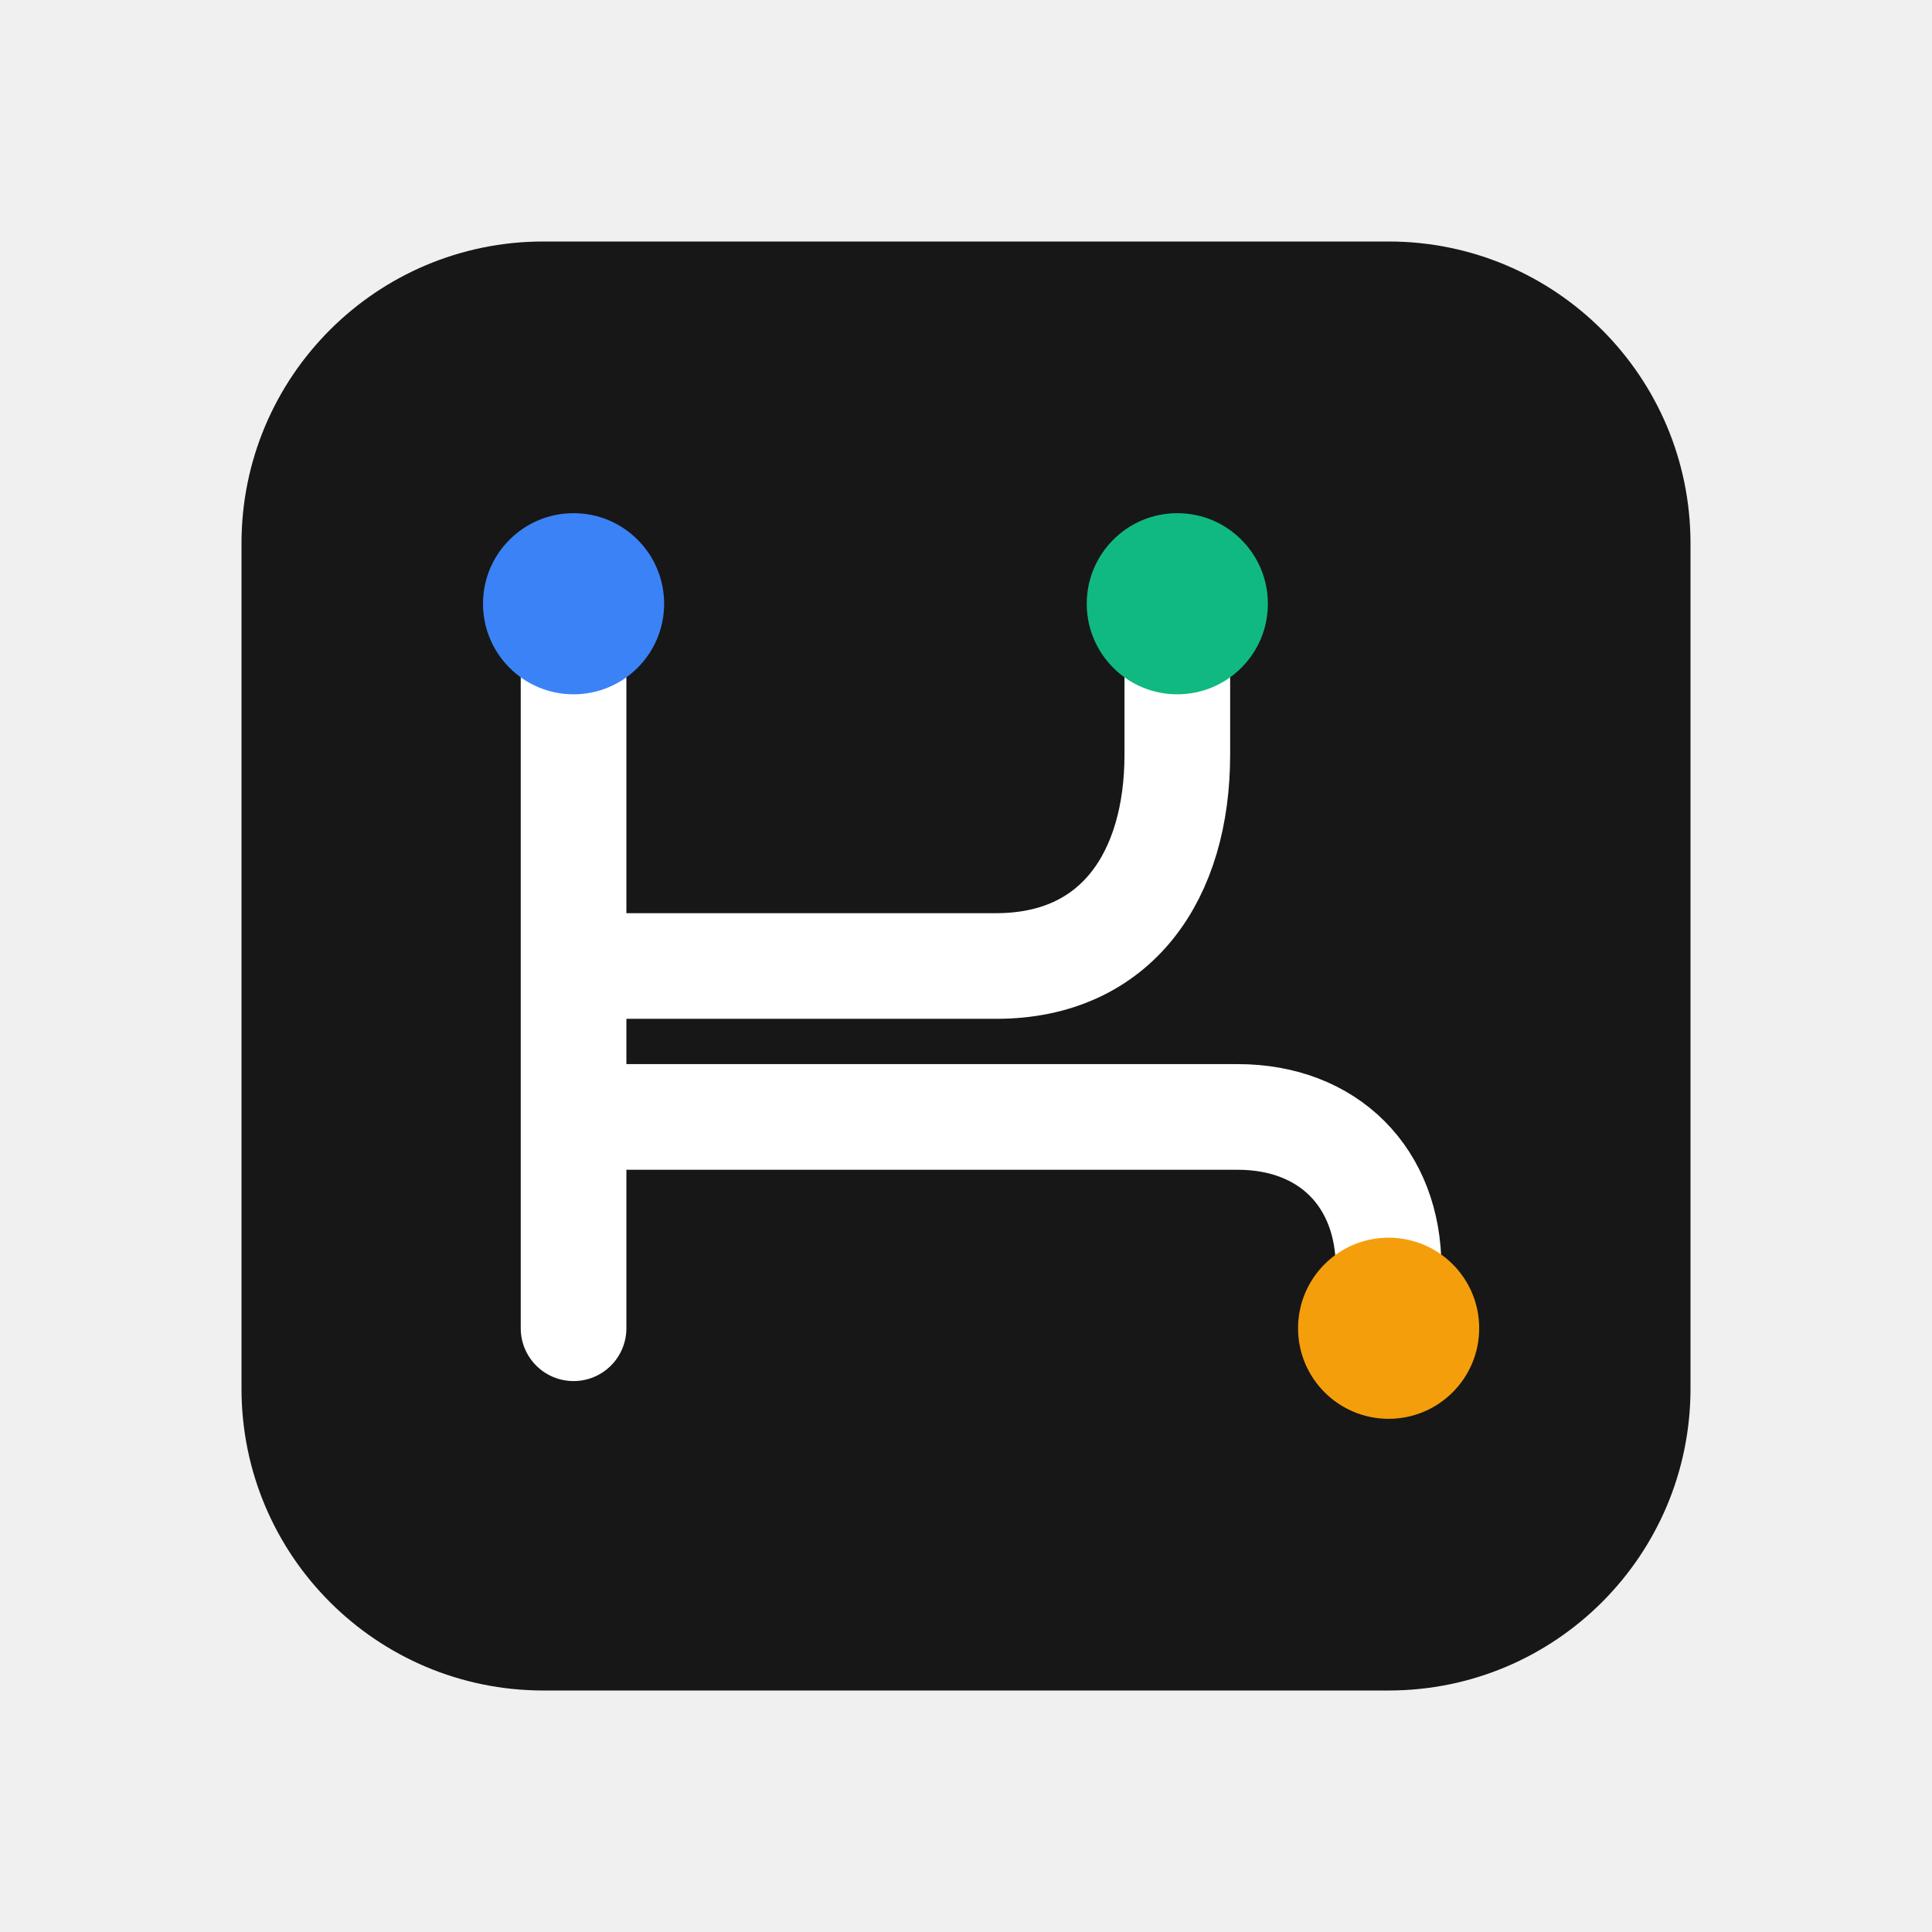
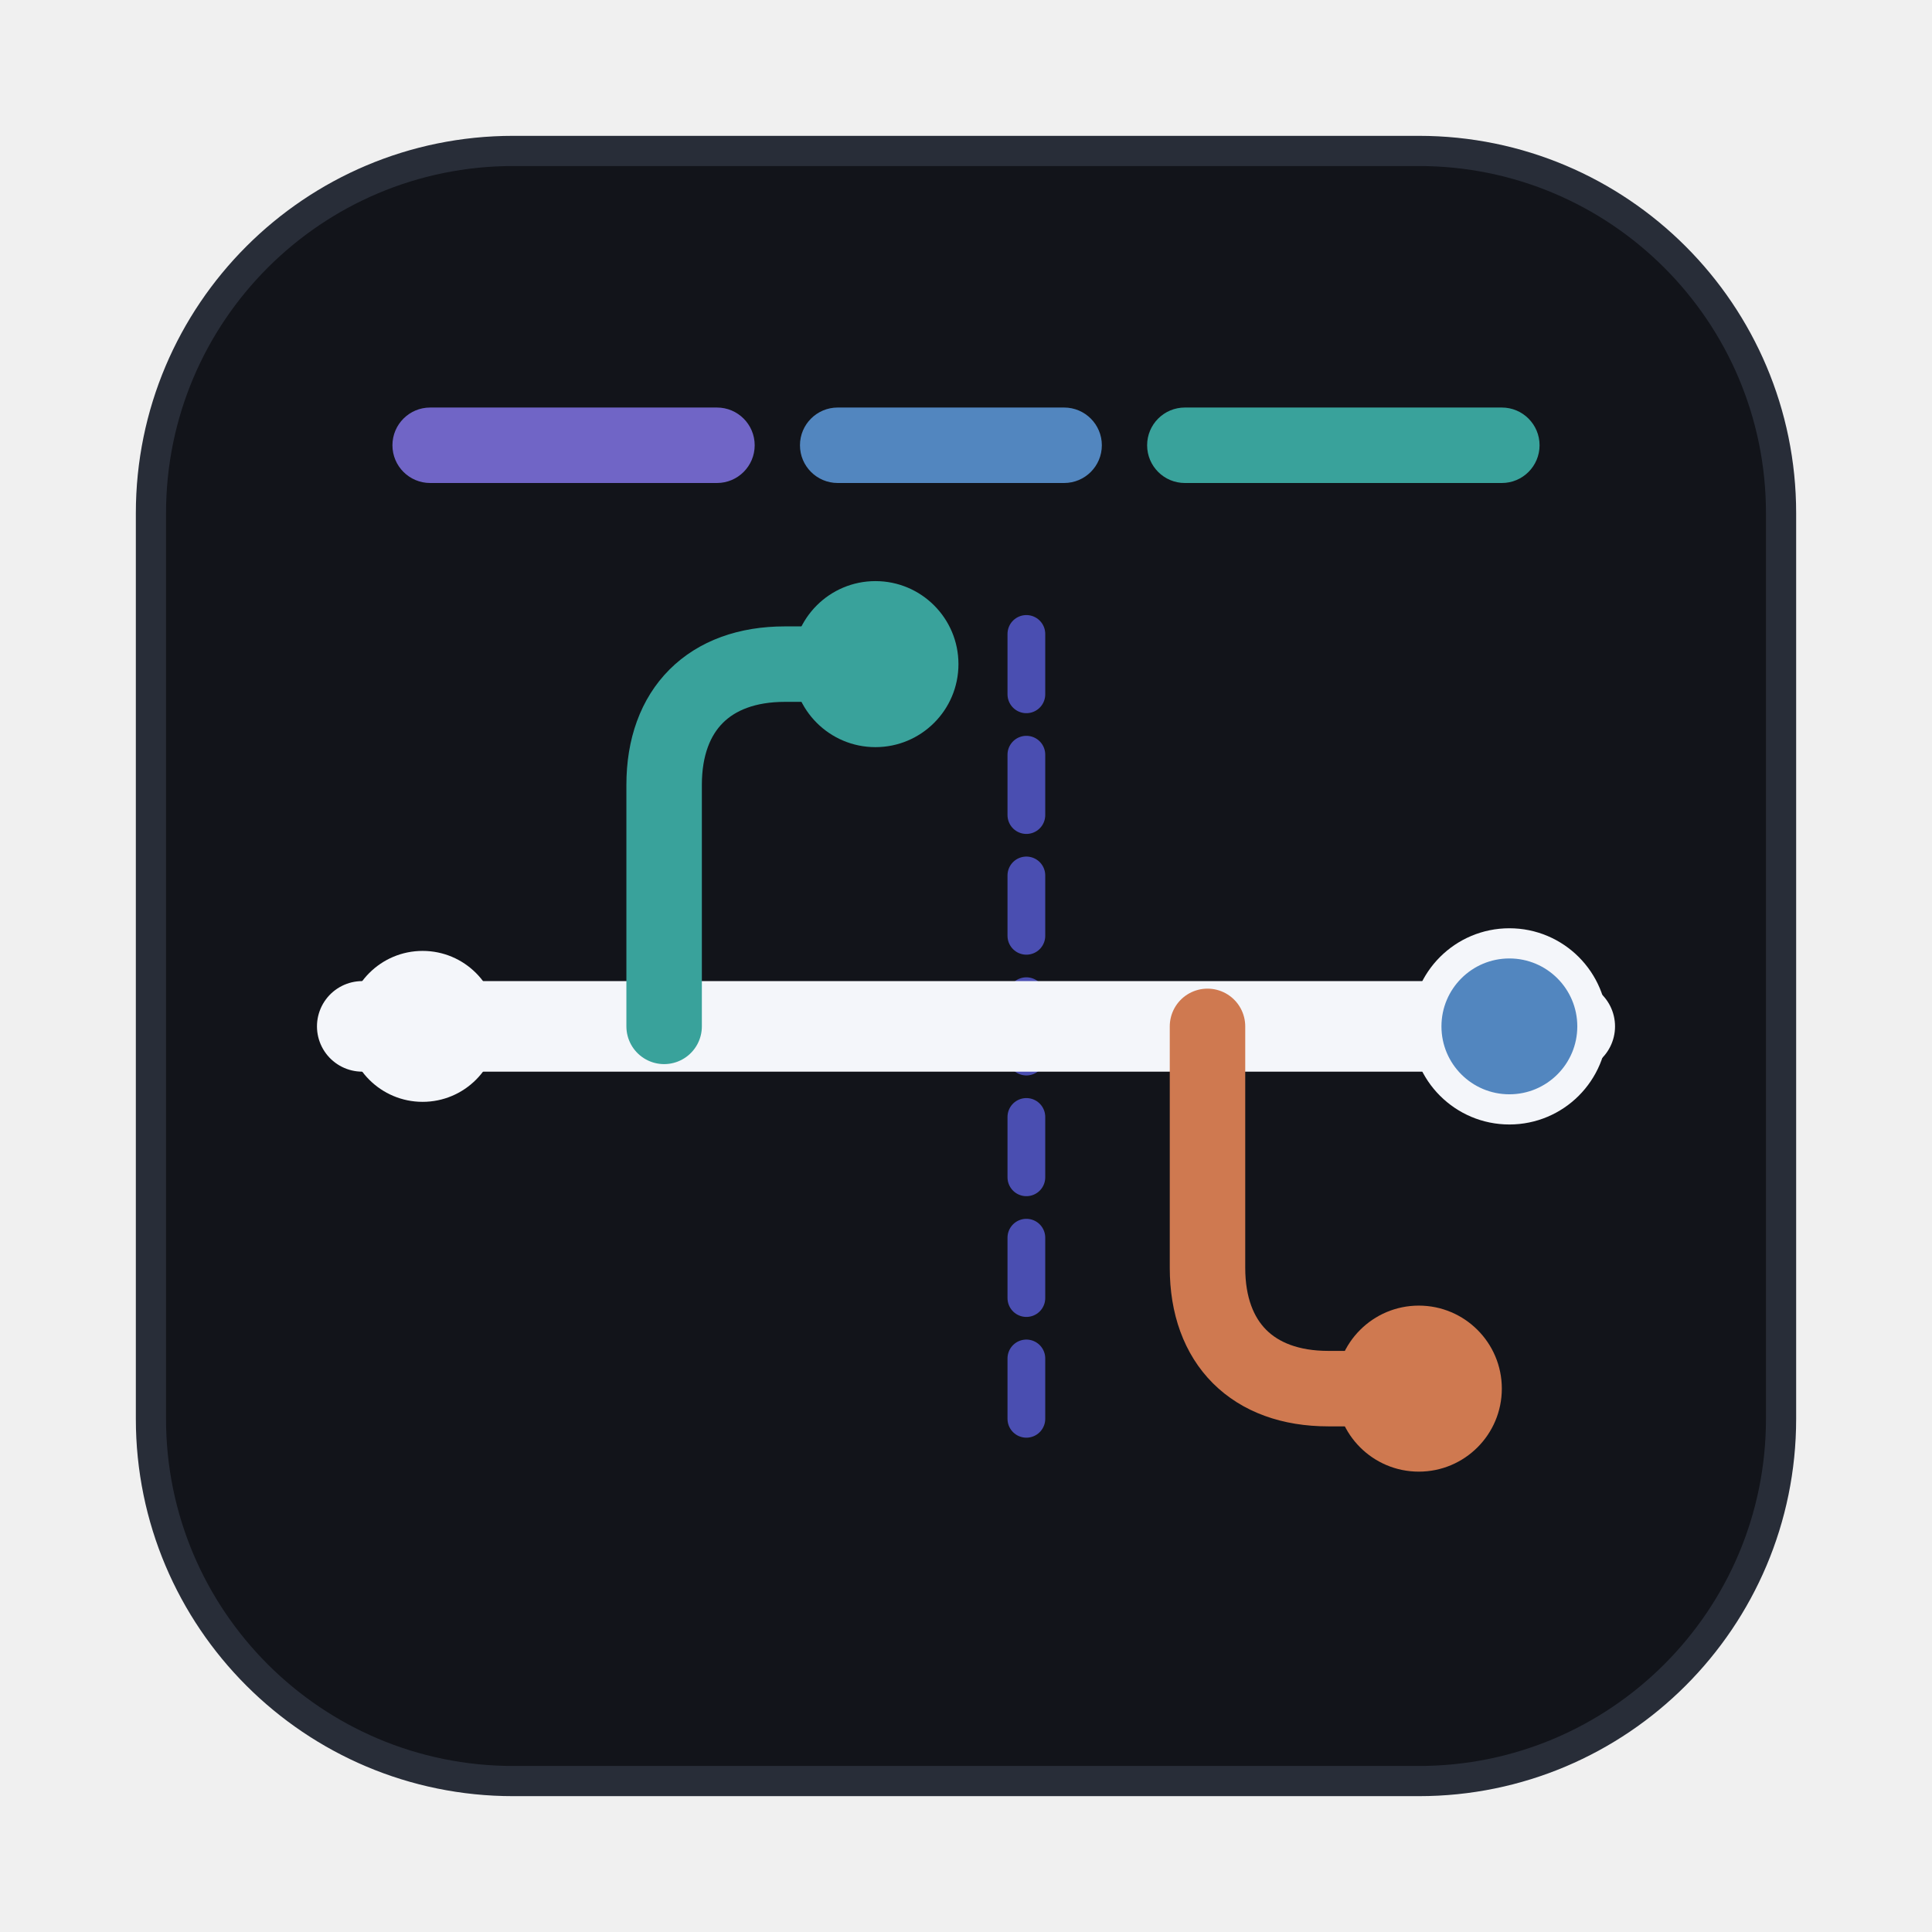
<svg xmlns="http://www.w3.org/2000/svg" viewBox="0 0 128 128" fill="none">
-   <rect x="16" y="16" width="96" height="96" rx="20" fill="#171717" />
-   <path d="M38 88V40M38 64H66C74 64 78 58 78 50V40M38 74H82C88 74 92 78 92 84V88" stroke="#ffffff" stroke-width="7" stroke-linecap="round" stroke-linejoin="round" />
-   <circle cx="38" cy="40" r="6" fill="#3b82f6" />
-   <circle cx="78" cy="40" r="6" fill="#10b981" />
-   <circle cx="92" cy="88" r="6" fill="#f59e0b" />
+   <rect x="10" y="10" width="108" height="108" rx="24" fill="#12141a" stroke="#282d38" stroke-width="2" />
+   <rect x="26" y="27" width="24" height="5" rx="2.5" fill="#7065c6" />
+   <rect x="53" y="27" width="20" height="5" rx="2.5" fill="#5286bf" />
+   <rect x="76" y="27" width="26" height="5" rx="2.5" fill="#39a29b" />
+   <path d="M68 42V96" stroke="#6366f1" stroke-width="2.5" stroke-dasharray="4 4" stroke-linecap="round" opacity="0.7" />
+   <path d="M24 68H104" stroke="#f4f6fa" stroke-width="6" stroke-linecap="round" />
+   <path d="M44 68V52C44 47 47 44 52 44H58" stroke="#39a29b" stroke-width="5" stroke-linecap="round" stroke-linejoin="round" />
+   <circle cx="58" cy="44" r="5.5" fill="#39a29b" />
+   <path d="M80 68V84C80 89 83 92 88 92H94" stroke="#cf7950" stroke-width="5" stroke-linecap="round" stroke-linejoin="round" />
+   <circle cx="94" cy="92" r="5.5" fill="#cf7950" />
+   <circle cx="28" cy="68" r="5" fill="#f4f6fa" />
+   <circle cx="100" cy="68" r="5.5" fill="#5286bf" stroke="#f4f6fa" stroke-width="2" />
</svg>
